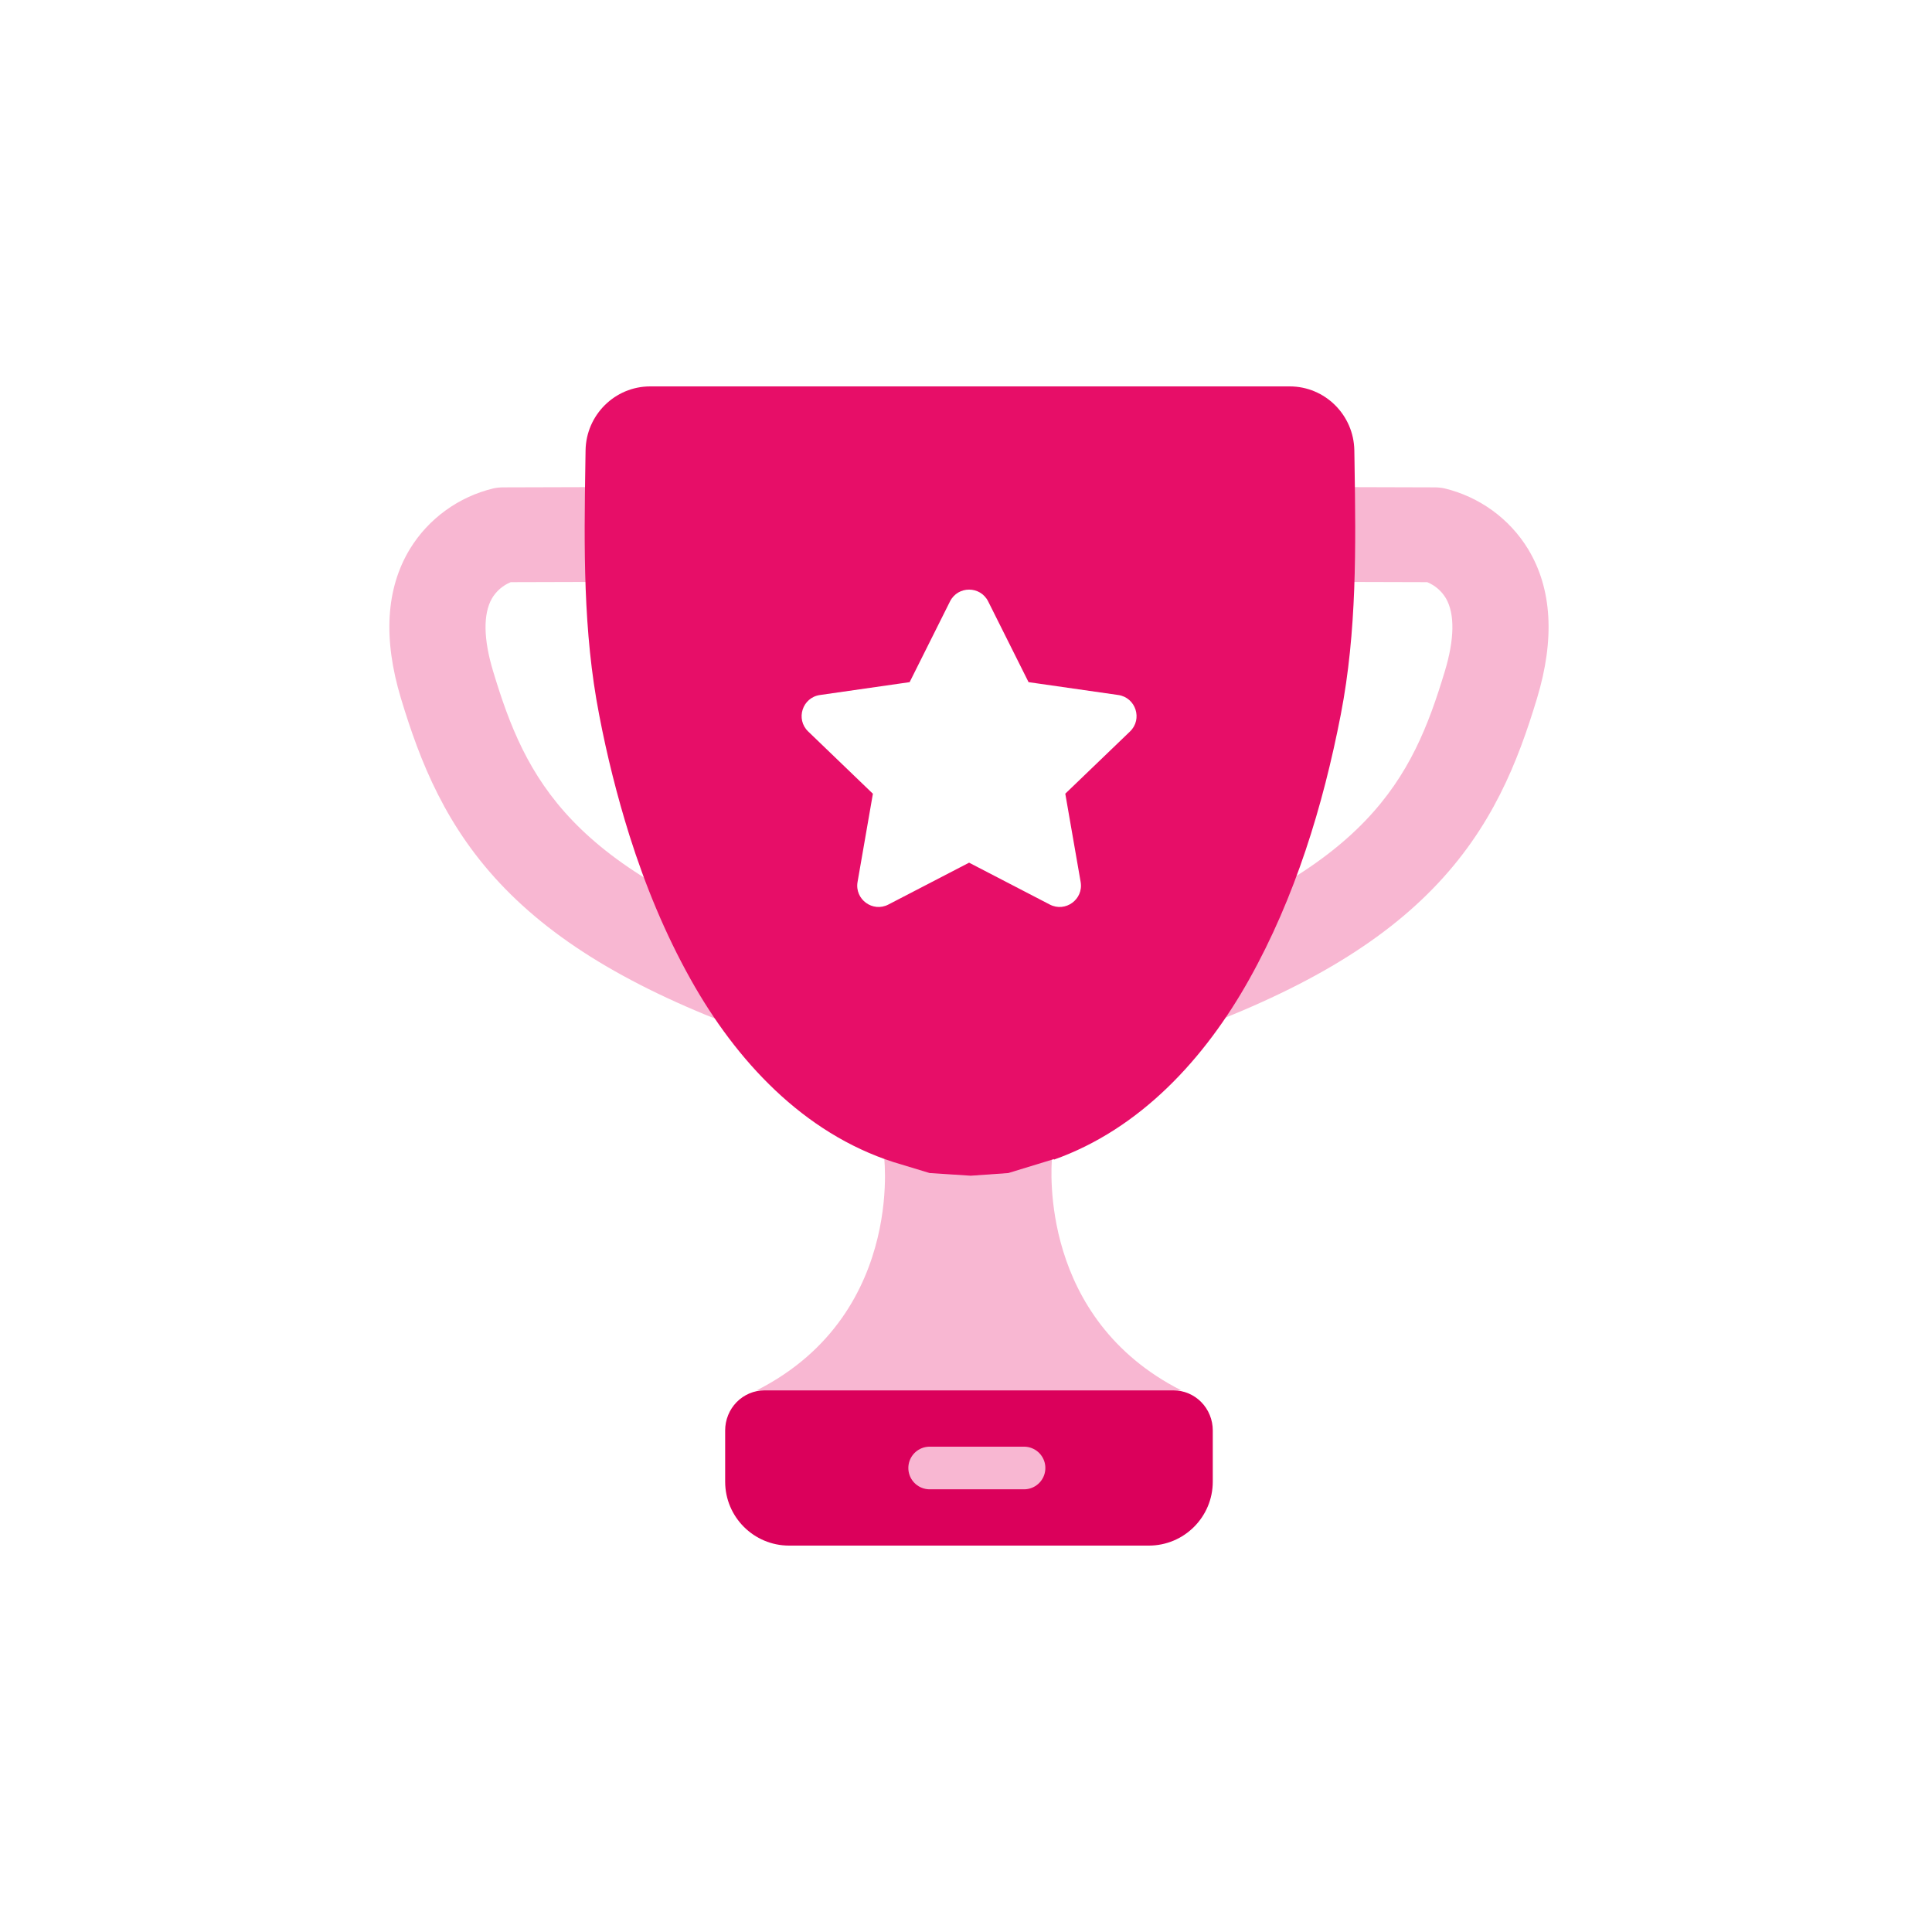
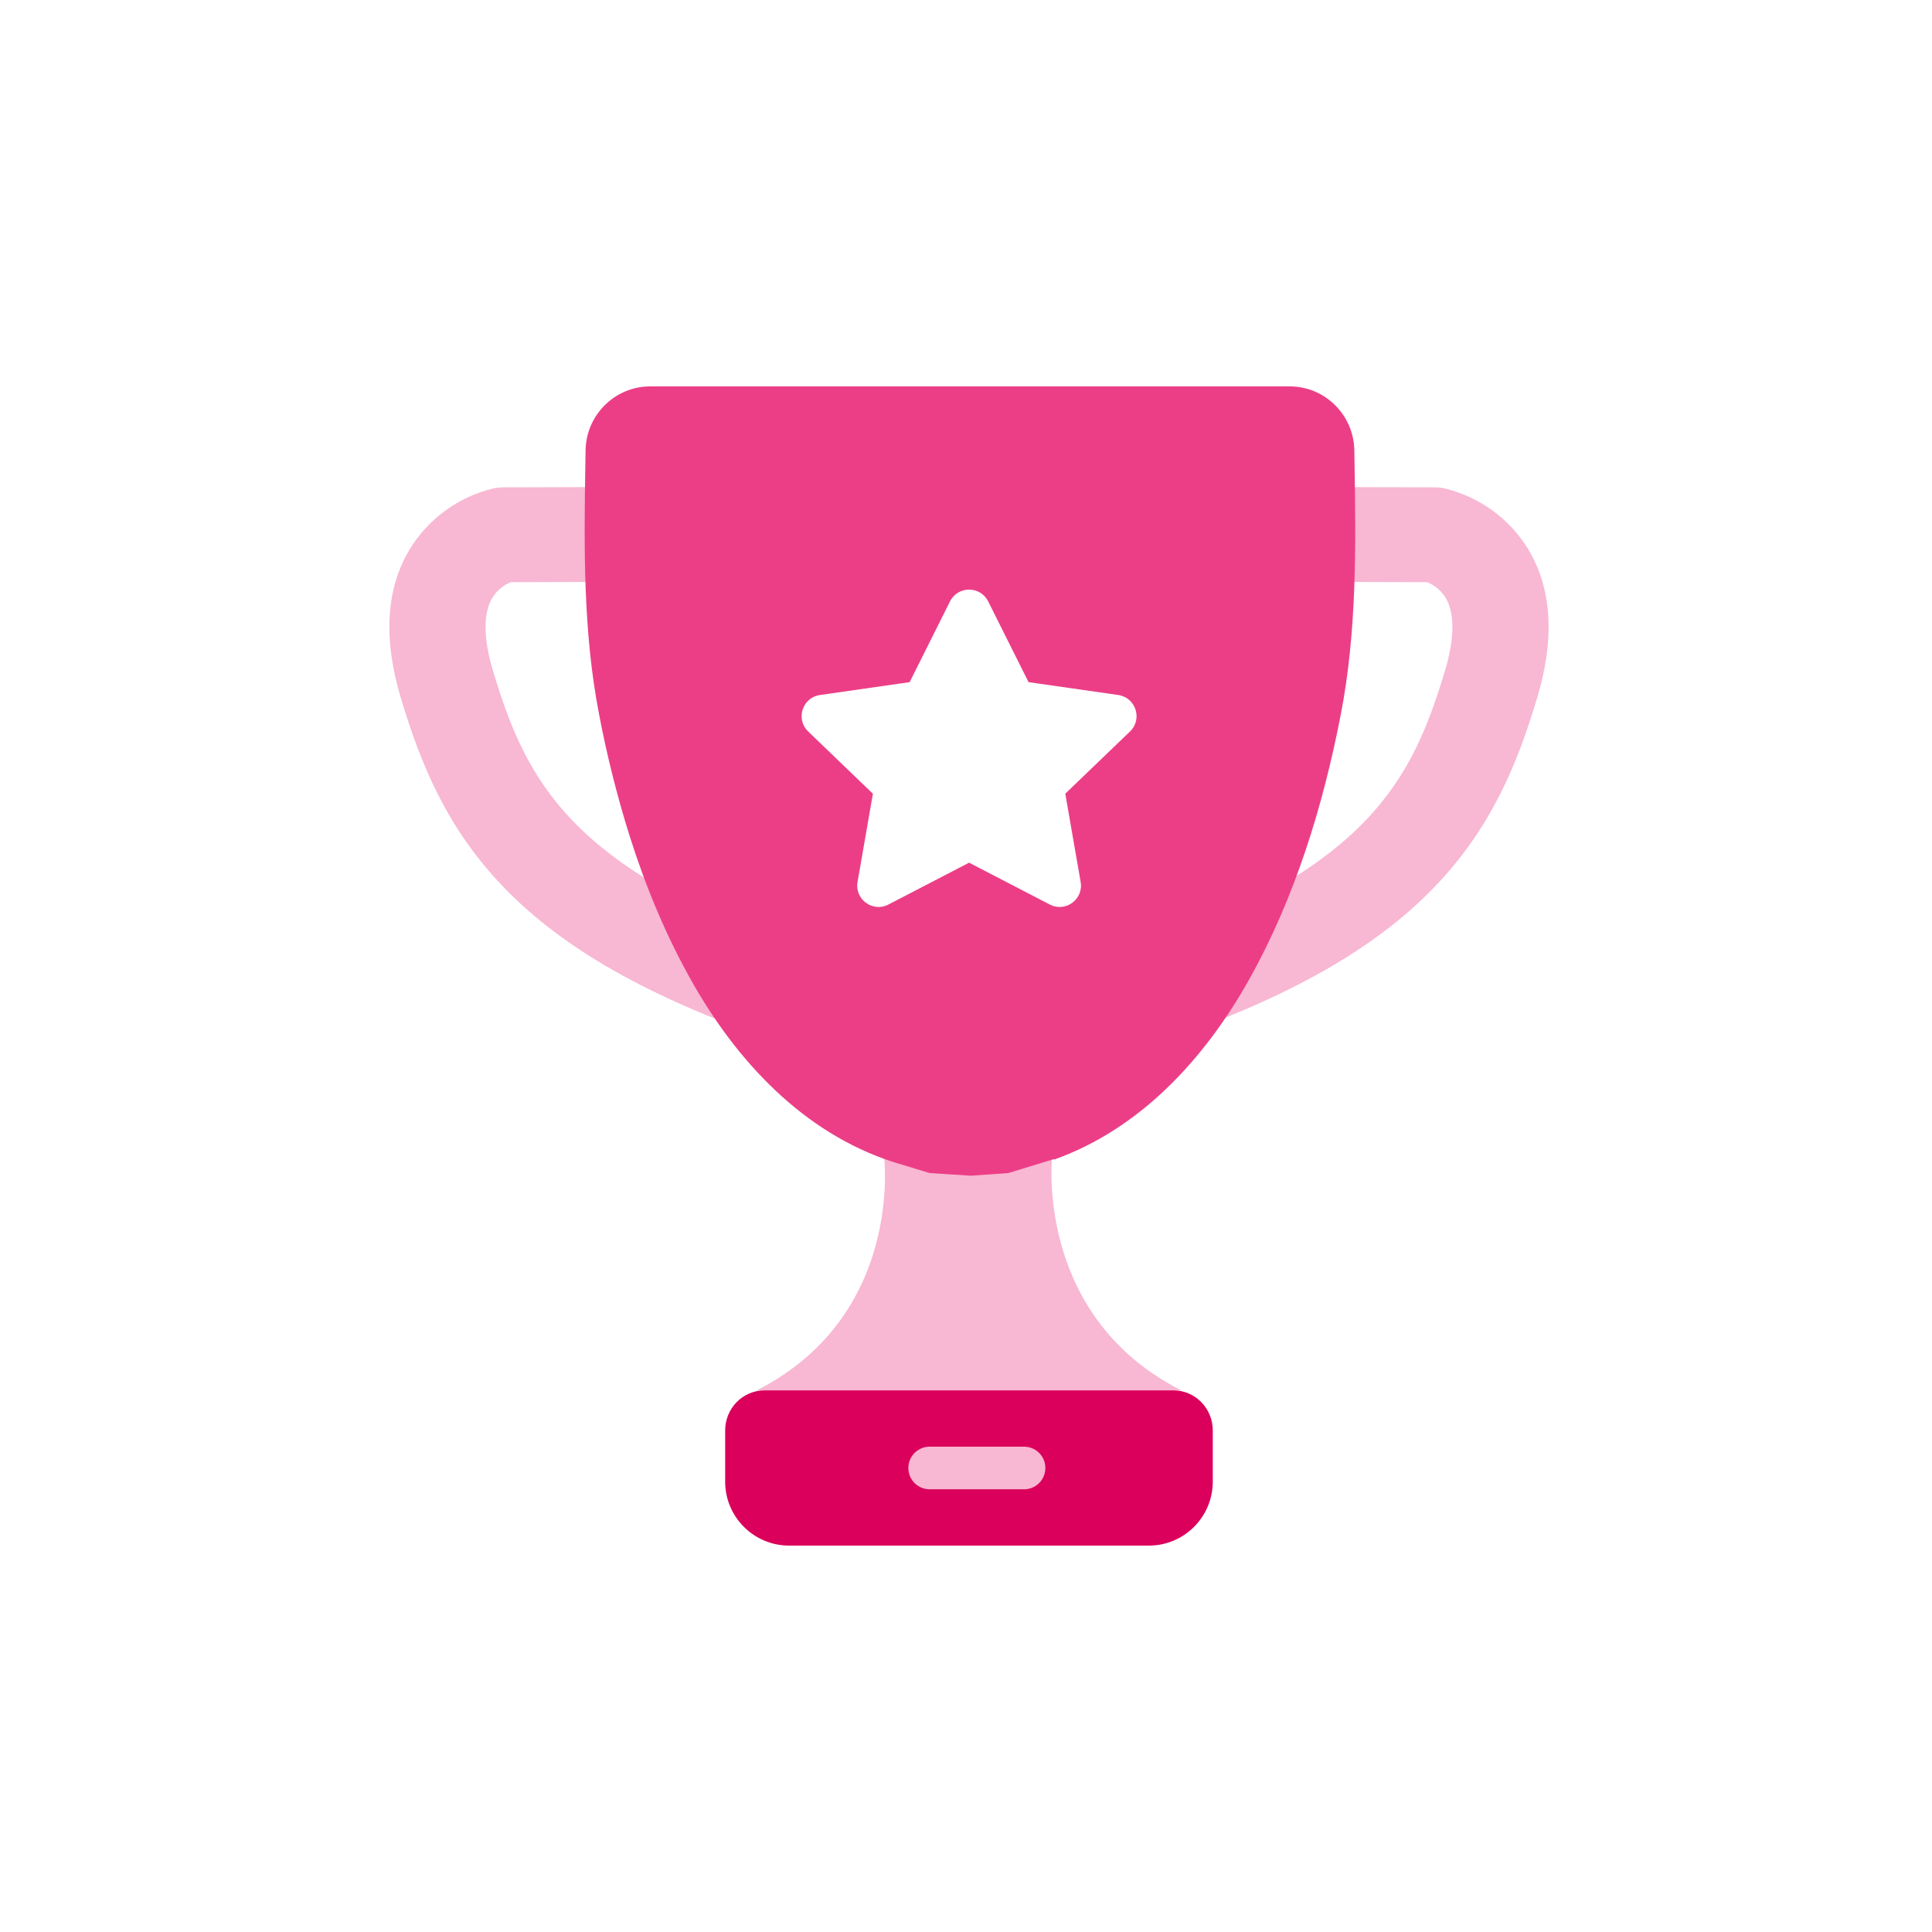
<svg xmlns="http://www.w3.org/2000/svg" width="100" height="100" viewBox="0 0 100 100" fill="none">
  <path d="M61.145 71.966H39.163C47.201 67.894 45.618 58.988 45.777 59.992L46.241 60.078C46.764 60.251 47.297 60.393 47.836 60.502C48.575 60.652 49.324 60.748 50.077 60.786L50.115 60.794H50.154H50.193L50.225 60.788C50.979 60.749 51.729 60.655 52.47 60.505C53.142 60.368 53.804 60.182 54.45 59.947C54.411 60.483 53.809 68.249 61.145 71.966Z" fill="#F8B7D2" />
  <path d="M62.773 74.038V76.69C62.773 78.518 61.291 80 59.463 80H40.844C39.016 80 37.534 78.518 37.534 76.69V74.038C37.534 73.766 37.587 73.496 37.689 73.245C37.791 72.993 37.941 72.765 38.13 72.572C38.319 72.38 38.544 72.227 38.791 72.123C39.038 72.019 39.302 71.965 39.57 71.965H60.738C61.005 71.965 61.27 72.019 61.517 72.123C61.764 72.227 61.988 72.38 62.177 72.572C62.366 72.765 62.516 72.993 62.618 73.245C62.721 73.496 62.773 73.766 62.773 74.038Z" fill="#DB005B" />
  <path d="M48.119 75.983H53.004" stroke="#F8B7D2" stroke-width="2.207" stroke-linecap="round" />
  <path d="M40.741 53.951C40.46 53.951 40.181 53.904 39.916 53.811C33.567 51.604 29.193 49.124 26.151 46.006C23.068 42.847 21.739 39.407 20.756 36.158C19.821 33.069 19.976 30.464 21.215 28.418C21.691 27.638 22.319 26.959 23.063 26.42C23.806 25.881 24.65 25.492 25.547 25.277C25.71 25.243 25.877 25.226 26.044 25.226L37.918 25.192H37.926C38.586 25.192 39.218 25.449 39.685 25.909C40.153 26.368 40.415 26.992 40.416 27.643C40.417 28.294 40.156 28.919 39.69 29.38C39.225 29.841 38.592 30.1 37.933 30.101L26.435 30.133C26.025 30.302 25.682 30.599 25.46 30.979C25.001 31.787 25.023 33.091 25.525 34.749C27.216 40.355 29.478 44.976 41.57 49.173C42.124 49.365 42.592 49.744 42.89 50.243C43.188 50.743 43.297 51.33 43.198 51.902C43.099 52.473 42.798 52.992 42.349 53.365C41.9 53.739 41.331 53.943 40.744 53.943L40.741 53.951Z" fill="#F8B7D2" />
  <path d="M59.566 53.951C59.848 53.951 60.127 53.904 60.392 53.811C66.741 51.604 71.115 49.124 74.156 46.006C77.24 42.847 78.569 39.407 79.552 36.158C80.487 33.069 80.332 30.464 79.092 28.418C78.616 27.638 77.988 26.959 77.245 26.42C76.501 25.881 75.657 25.492 74.761 25.277C74.597 25.243 74.431 25.226 74.263 25.226L62.39 25.192H62.382C61.722 25.192 61.089 25.449 60.622 25.909C60.155 26.368 59.892 26.992 59.891 27.643C59.89 28.294 60.151 28.919 60.617 29.38C61.083 29.841 61.715 30.1 62.375 30.101L73.873 30.133C74.283 30.302 74.625 30.599 74.847 30.979C75.307 31.787 75.284 33.091 74.783 34.749C73.092 40.355 70.829 44.976 58.738 49.173C58.184 49.365 57.716 49.744 57.418 50.243C57.12 50.743 57.011 51.33 57.11 51.902C57.209 52.473 57.509 52.992 57.958 53.365C58.407 53.739 58.976 53.943 59.563 53.943L59.566 53.951Z" fill="#F8B7D2" />
-   <path d="M70.11 23.934C70.107 23.726 70.103 23.518 70.1 23.31C70.071 21.482 68.584 20 66.756 20H33.652C31.824 20 30.337 21.482 30.309 23.31C30.305 23.518 30.302 23.726 30.299 23.934C30.229 28.309 30.173 32.678 31.011 36.989C31.414 39.104 31.939 41.195 32.583 43.251C33.397 45.827 34.428 48.332 35.745 50.685C38.099 54.901 41.577 58.646 46.251 60.151L48.119 60.717L50.127 60.847L50.208 60.852H50.279L52.189 60.717L54.551 59.995C54.551 59.995 54.551 60.007 54.551 60.023C59.026 58.436 62.376 54.778 64.662 50.685C67.032 46.45 68.479 41.723 69.398 36.989C70.235 32.678 70.179 28.309 70.11 23.934ZM55.934 45.651C56.09 46.55 55.149 47.239 54.338 46.819L50.16 44.652L45.982 46.819C45.172 47.239 44.231 46.55 44.387 45.651L45.181 41.084L41.831 37.861C41.169 37.224 41.53 36.104 42.439 35.974L47.083 35.308L49.173 31.128C49.58 30.315 50.74 30.315 51.147 31.128L53.238 35.308L57.88 35.973C58.79 36.104 59.151 37.224 58.489 37.861L55.139 41.081L55.934 45.651Z" fill="#E70E68" />
+   <path d="M70.11 23.934C70.107 23.726 70.103 23.518 70.1 23.31C70.071 21.482 68.584 20 66.756 20H33.652C31.824 20 30.337 21.482 30.309 23.31C30.305 23.518 30.302 23.726 30.299 23.934C30.229 28.309 30.173 32.678 31.011 36.989C31.414 39.104 31.939 41.195 32.583 43.251C33.397 45.827 34.428 48.332 35.745 50.685C38.099 54.901 41.577 58.646 46.251 60.151L48.119 60.717L50.127 60.847L50.208 60.852H50.279L52.189 60.717L54.551 59.995C54.551 59.995 54.551 60.007 54.551 60.023C59.026 58.436 62.376 54.778 64.662 50.685C67.032 46.45 68.479 41.723 69.398 36.989C70.235 32.678 70.179 28.309 70.11 23.934ZM55.934 45.651C56.09 46.55 55.149 47.239 54.338 46.819L50.16 44.652L45.982 46.819C45.172 47.239 44.231 46.55 44.387 45.651L45.181 41.084L41.831 37.861C41.169 37.224 41.53 36.104 42.439 35.974L47.083 35.308L49.173 31.128C49.58 30.315 50.74 30.315 51.147 31.128L53.238 35.308L57.88 35.973C58.79 36.104 59.151 37.224 58.489 37.861L55.139 41.081L55.934 45.651Z" fill="#EC3E86" />
</svg>
